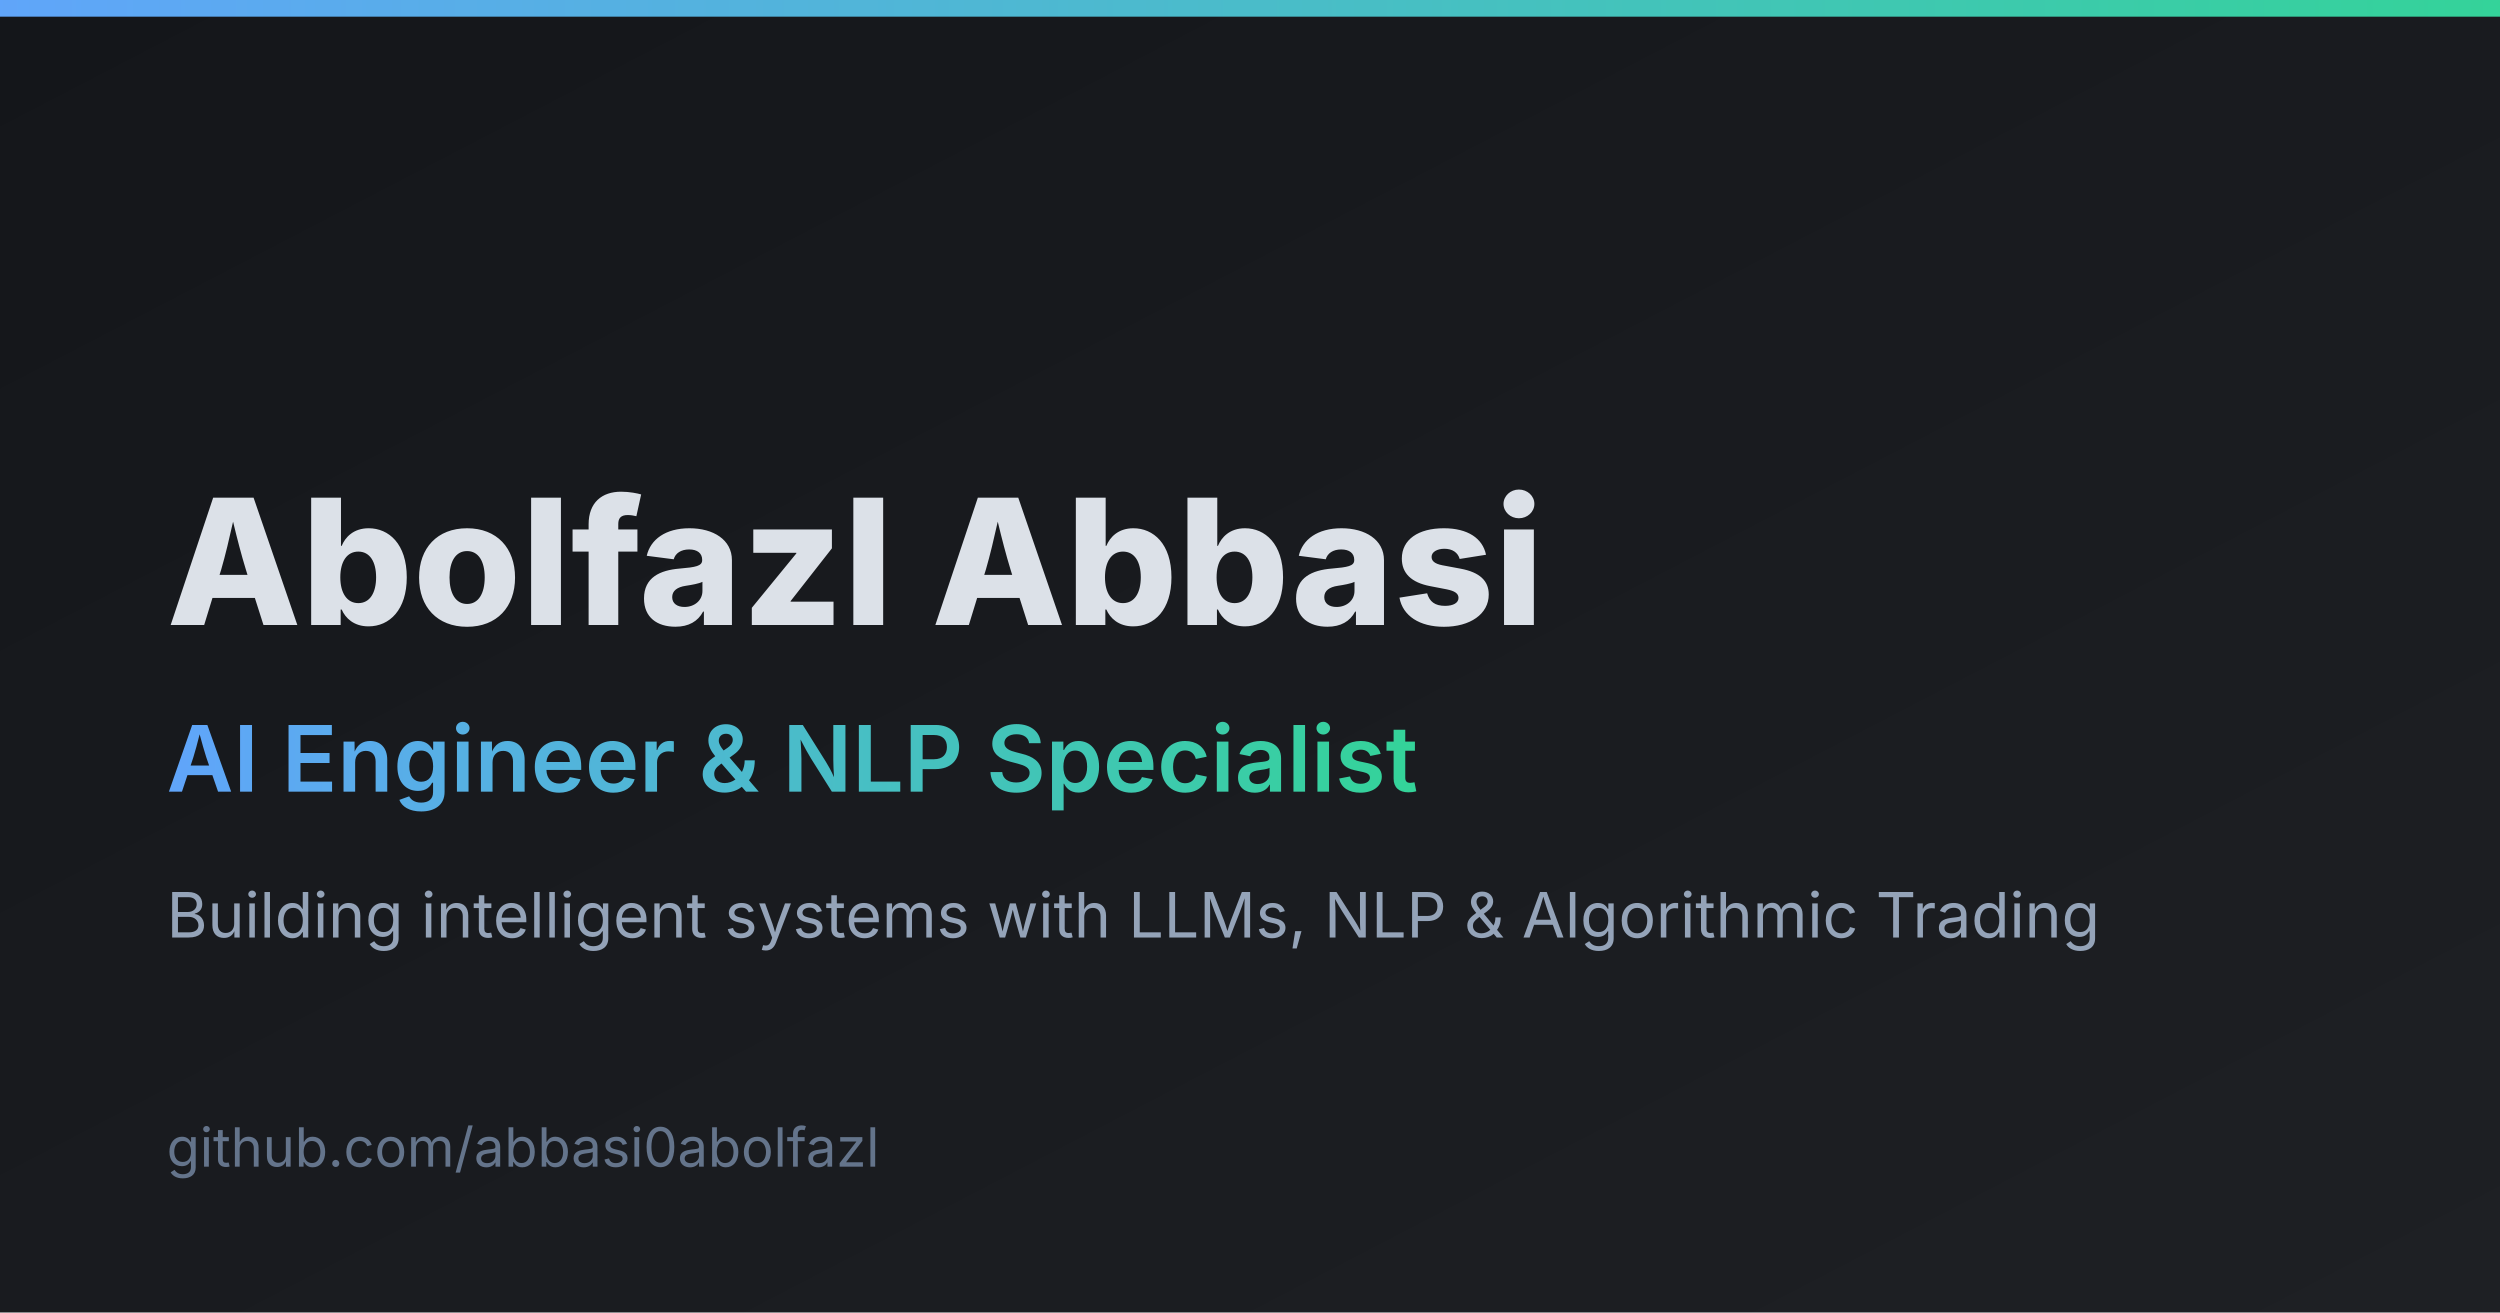
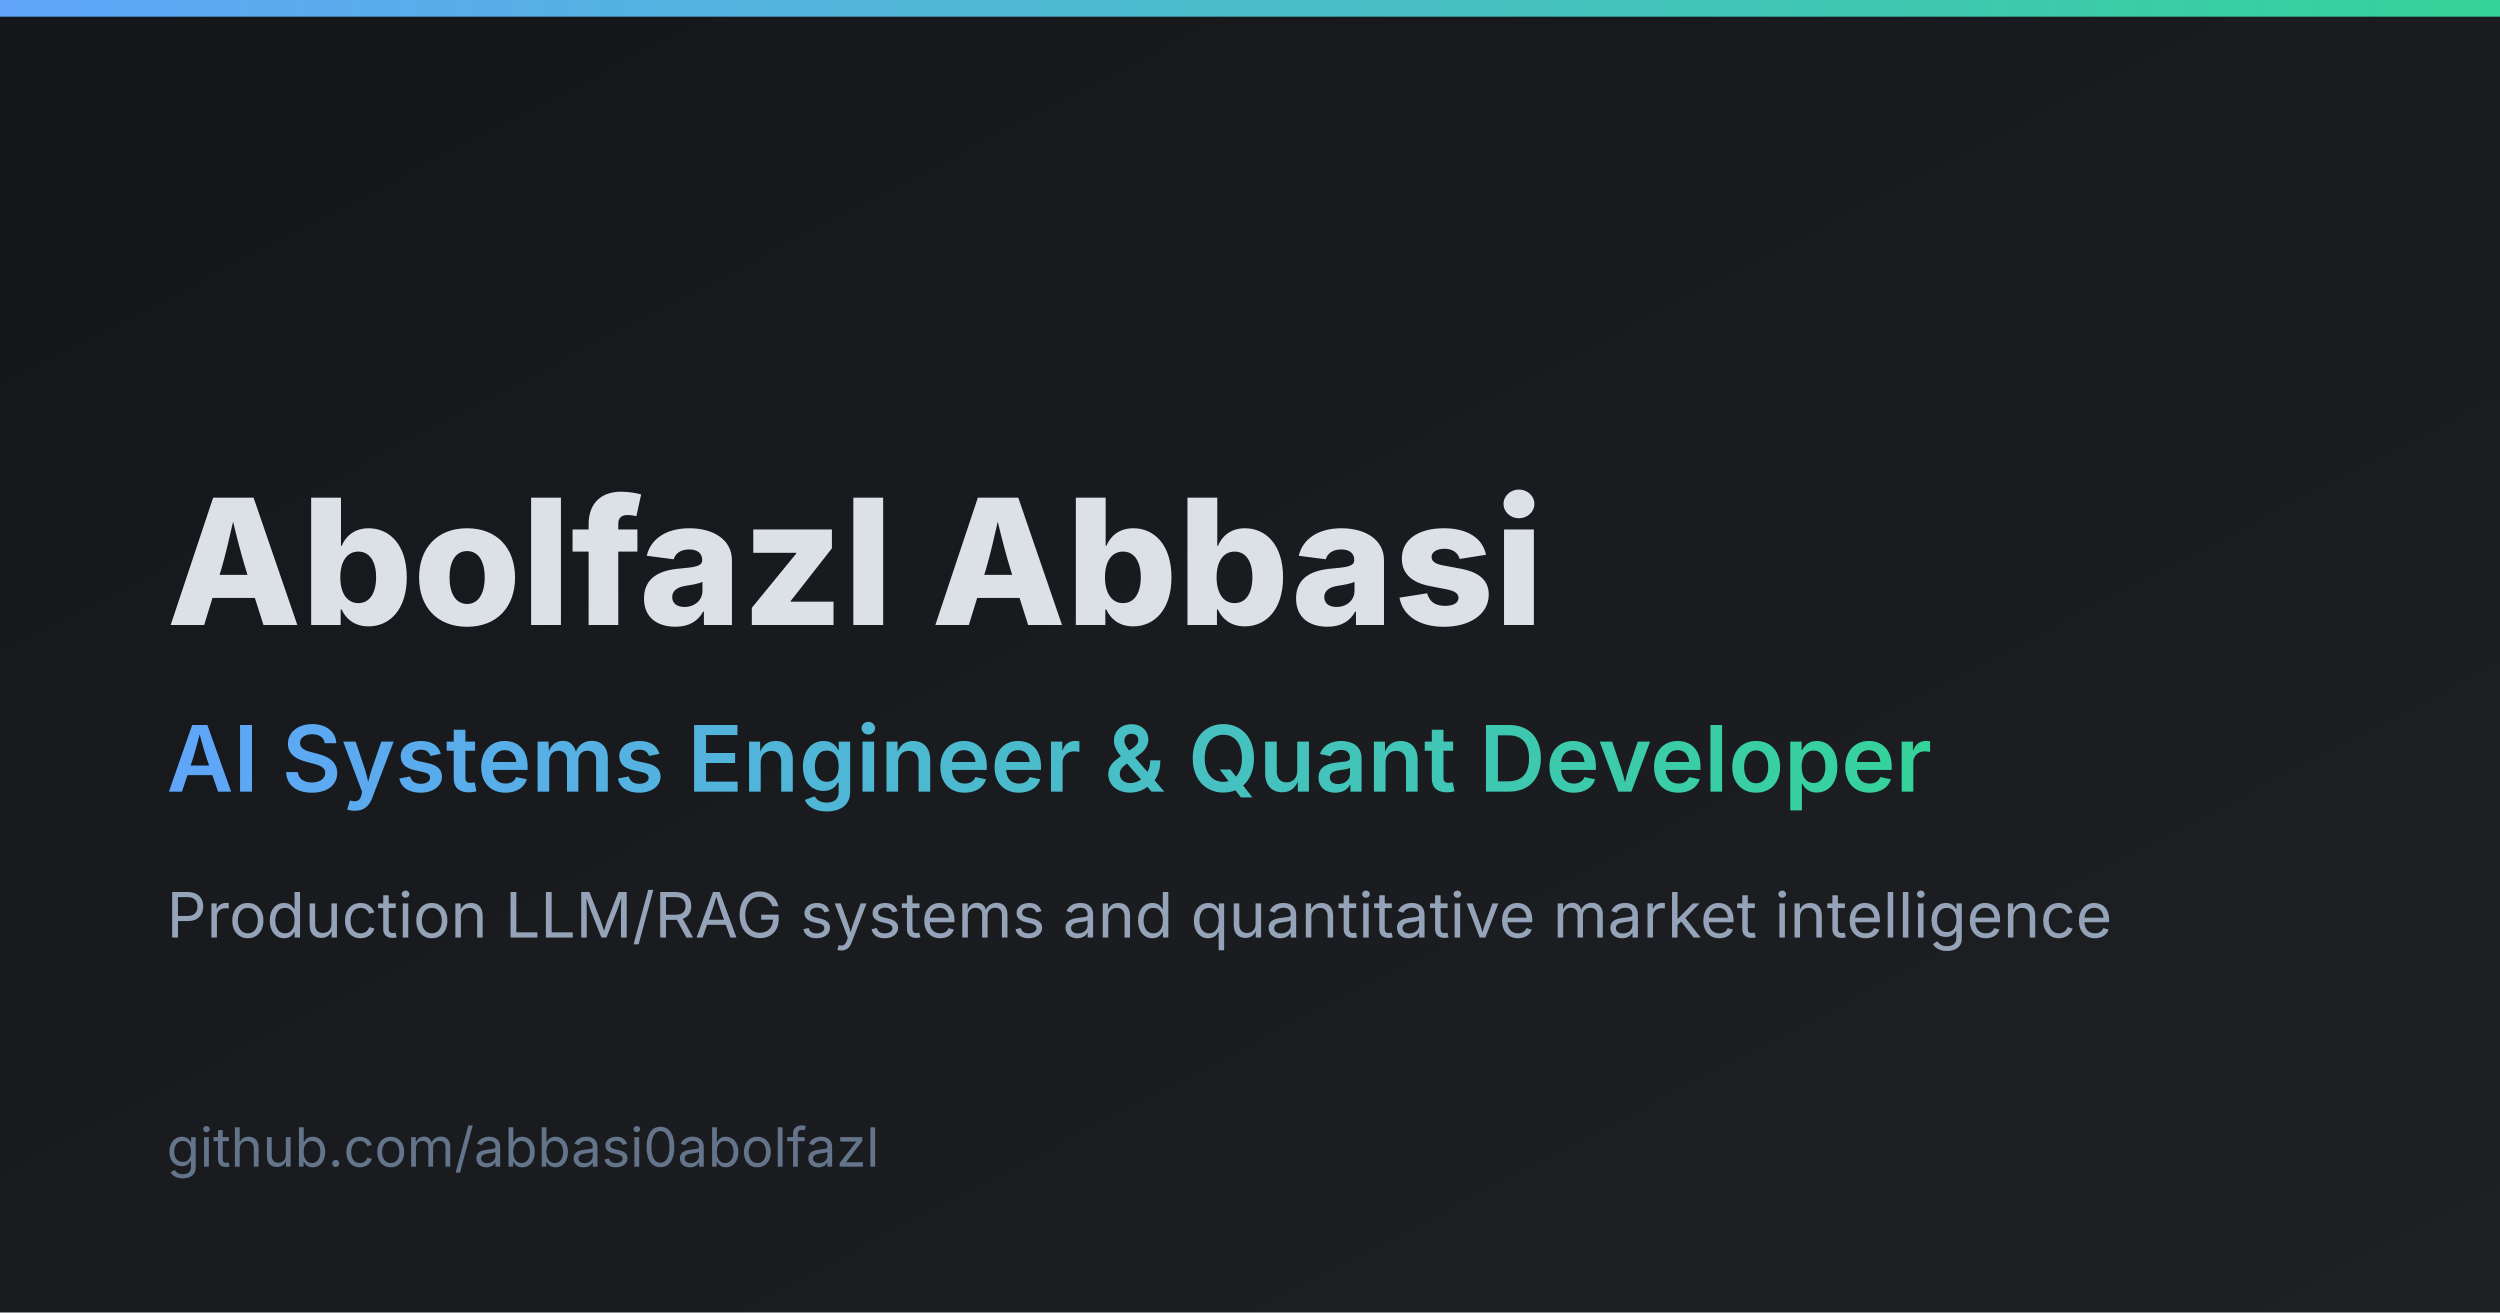
<svg xmlns="http://www.w3.org/2000/svg" viewBox="0 0 1200 630" width="1200" height="630">
  <defs>
    <linearGradient id="bg" x1="0" y1="0" x2="1" y2="1">
      <stop offset="0" stop-color="#14161a" />
      <stop offset="1" stop-color="#1e2024" />
    </linearGradient>
    <linearGradient id="accent" x1="0" y1="0" x2="1" y2="0">
      <stop offset="0" stop-color="#60a5fa" />
      <stop offset="1" stop-color="#34d399" />
    </linearGradient>
  </defs>
  <rect width="1200" height="630" fill="url(#bg)" />
  <rect x="0" y="0" width="1200" height="8" fill="url(#accent)" />
  <text x="80" y="300" font-family="Inter, Segoe UI, sans-serif" font-size="84" font-weight="800" fill="#dce1e8">Abolfazl Abbasi</text>
-   <text x="80" y="380" font-family="Inter, Segoe UI, sans-serif" font-size="44" font-weight="600" fill="url(#accent)">AI Engineer &amp; NLP Specialist</text>
-   <text x="80" y="450" font-family="Inter, Segoe UI, sans-serif" font-size="30" fill="#94a3b8">Building intelligent systems with LLMs, NLP &amp; Algorithmic Trading</text>
+   <text x="80" y="380" font-family="Inter, Segoe UI, sans-serif" font-size="44" font-weight="600" fill="url(#accent)">AI Systems Engineer &amp; Quant Developer</text>
+   <text x="80" y="450" font-family="Inter, Segoe UI, sans-serif" font-size="30" fill="#94a3b8">Production LLM/RAG systems and quantitative market intelligence</text>
  <text x="80" y="560" font-family="Inter, Segoe UI, sans-serif" font-size="26" fill="#64748b">github.com/abbasi0abolfazl</text>
</svg>
